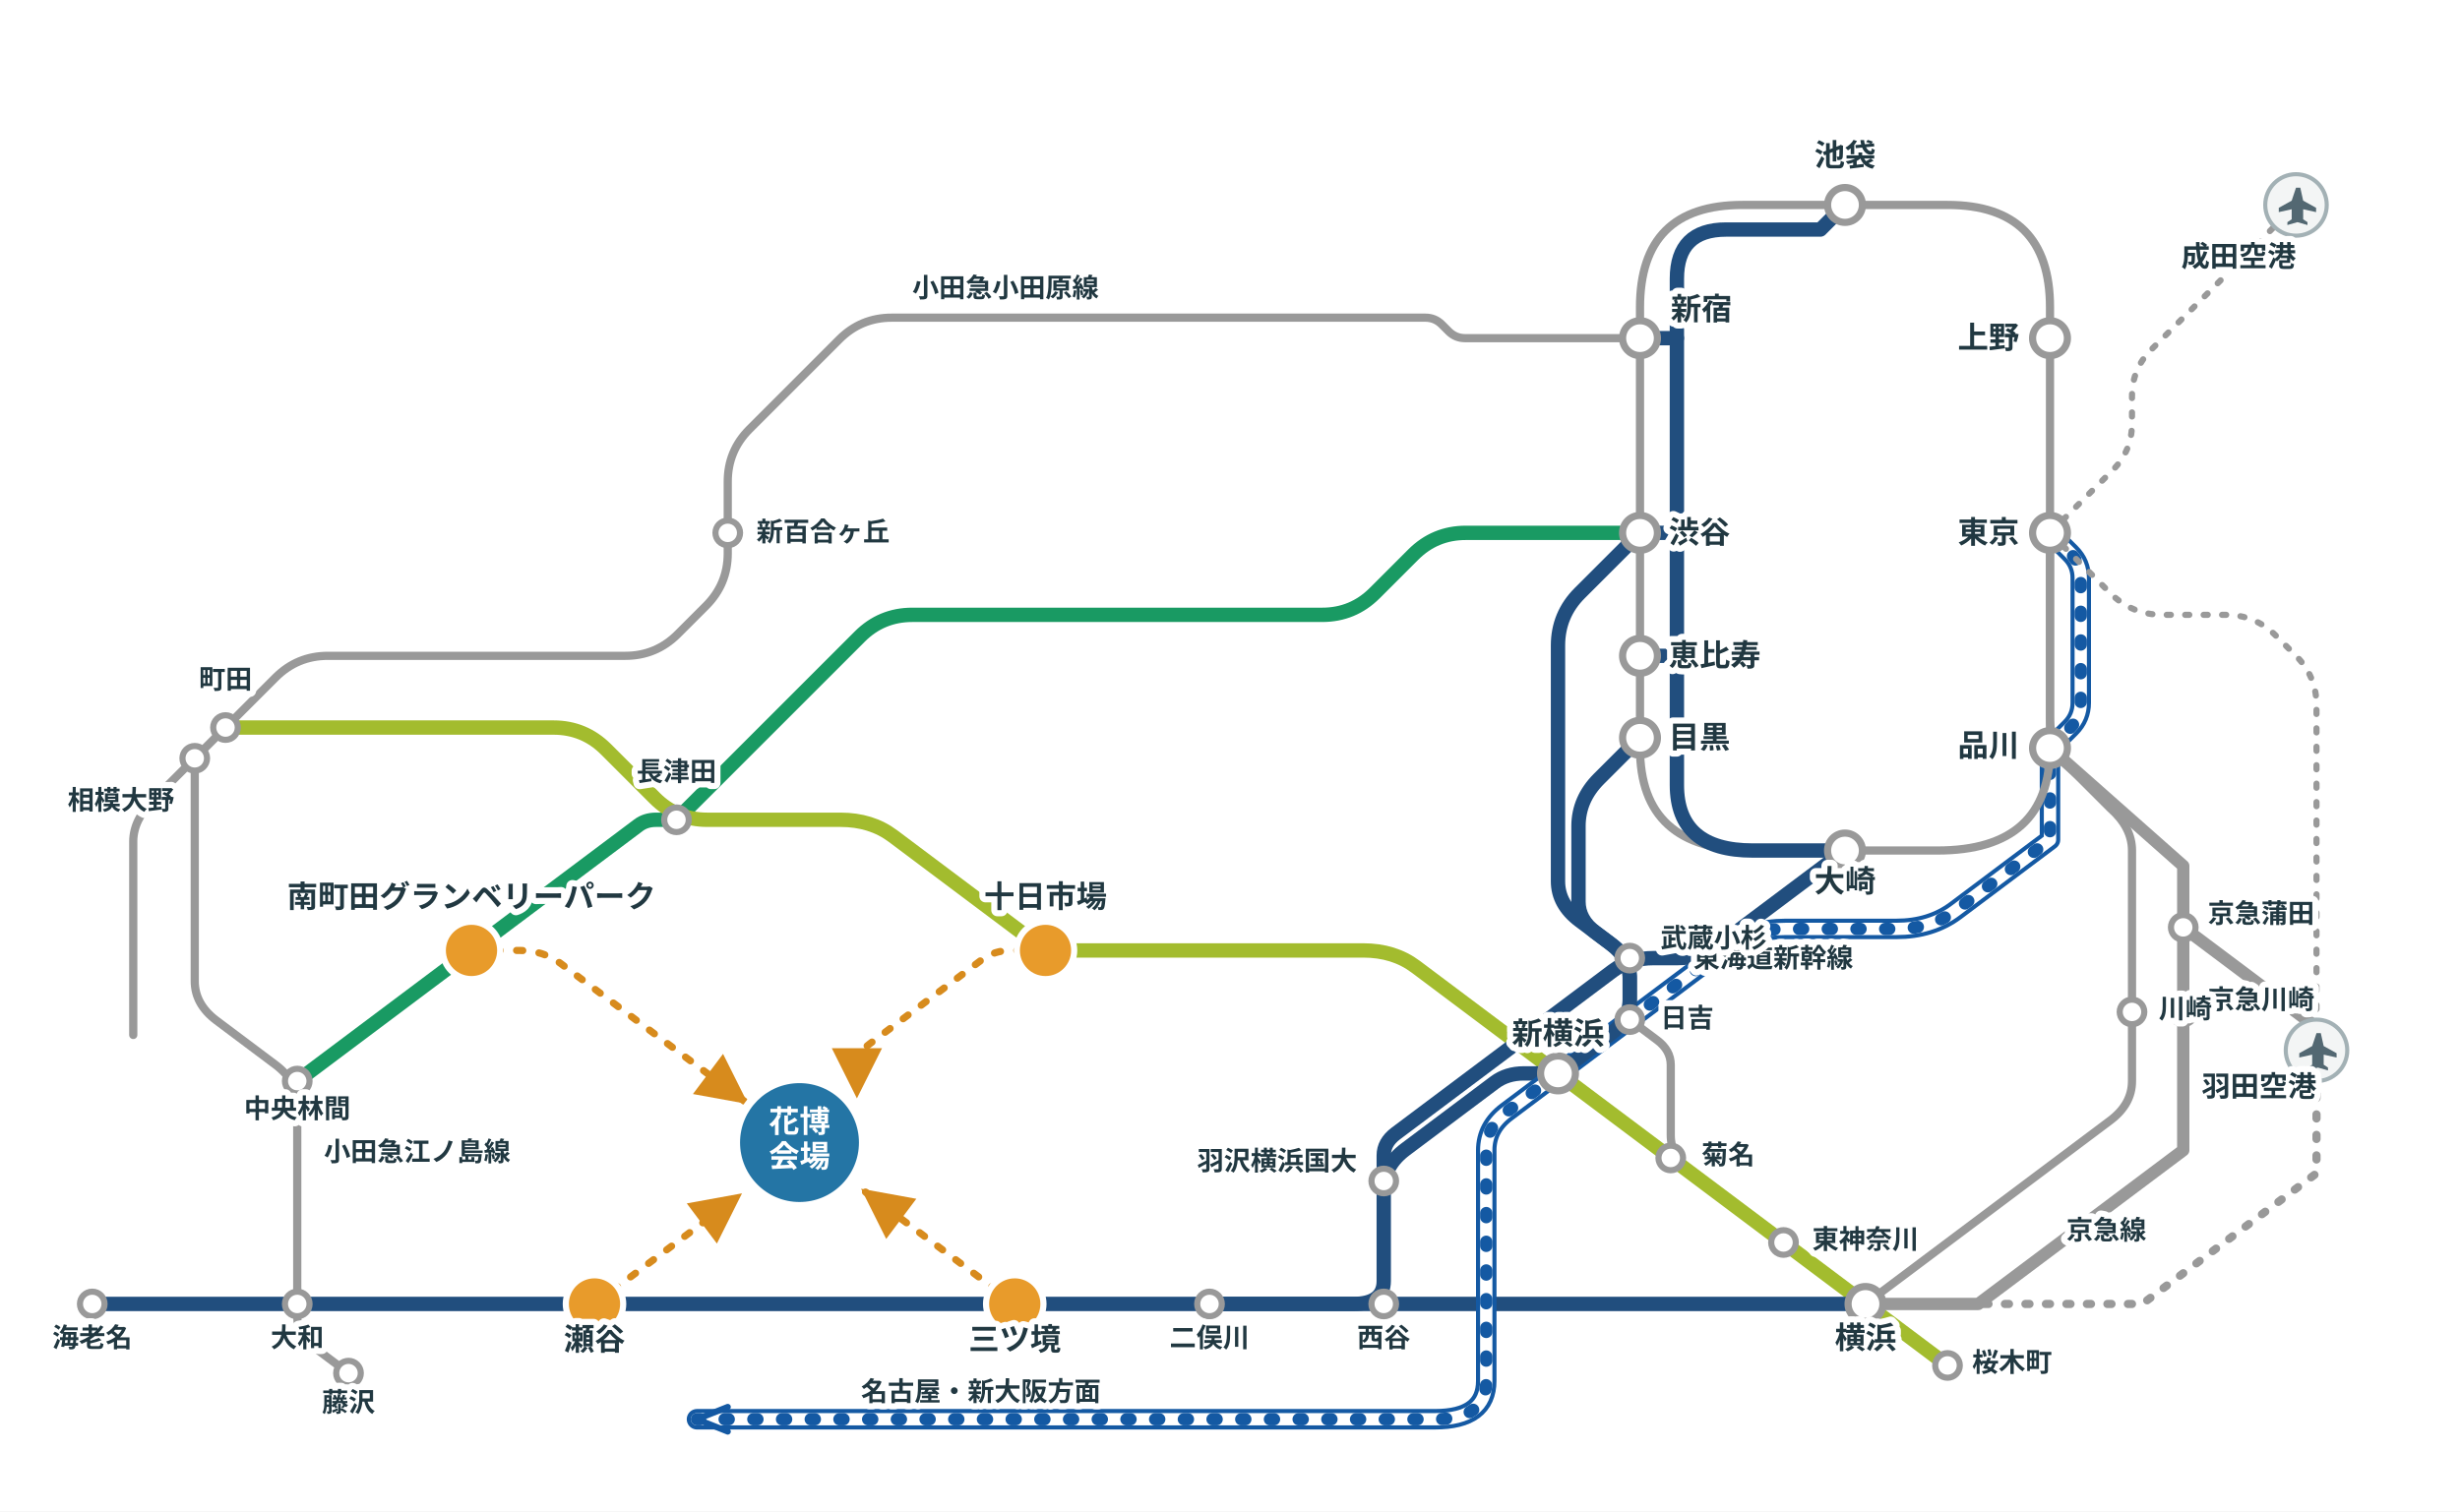
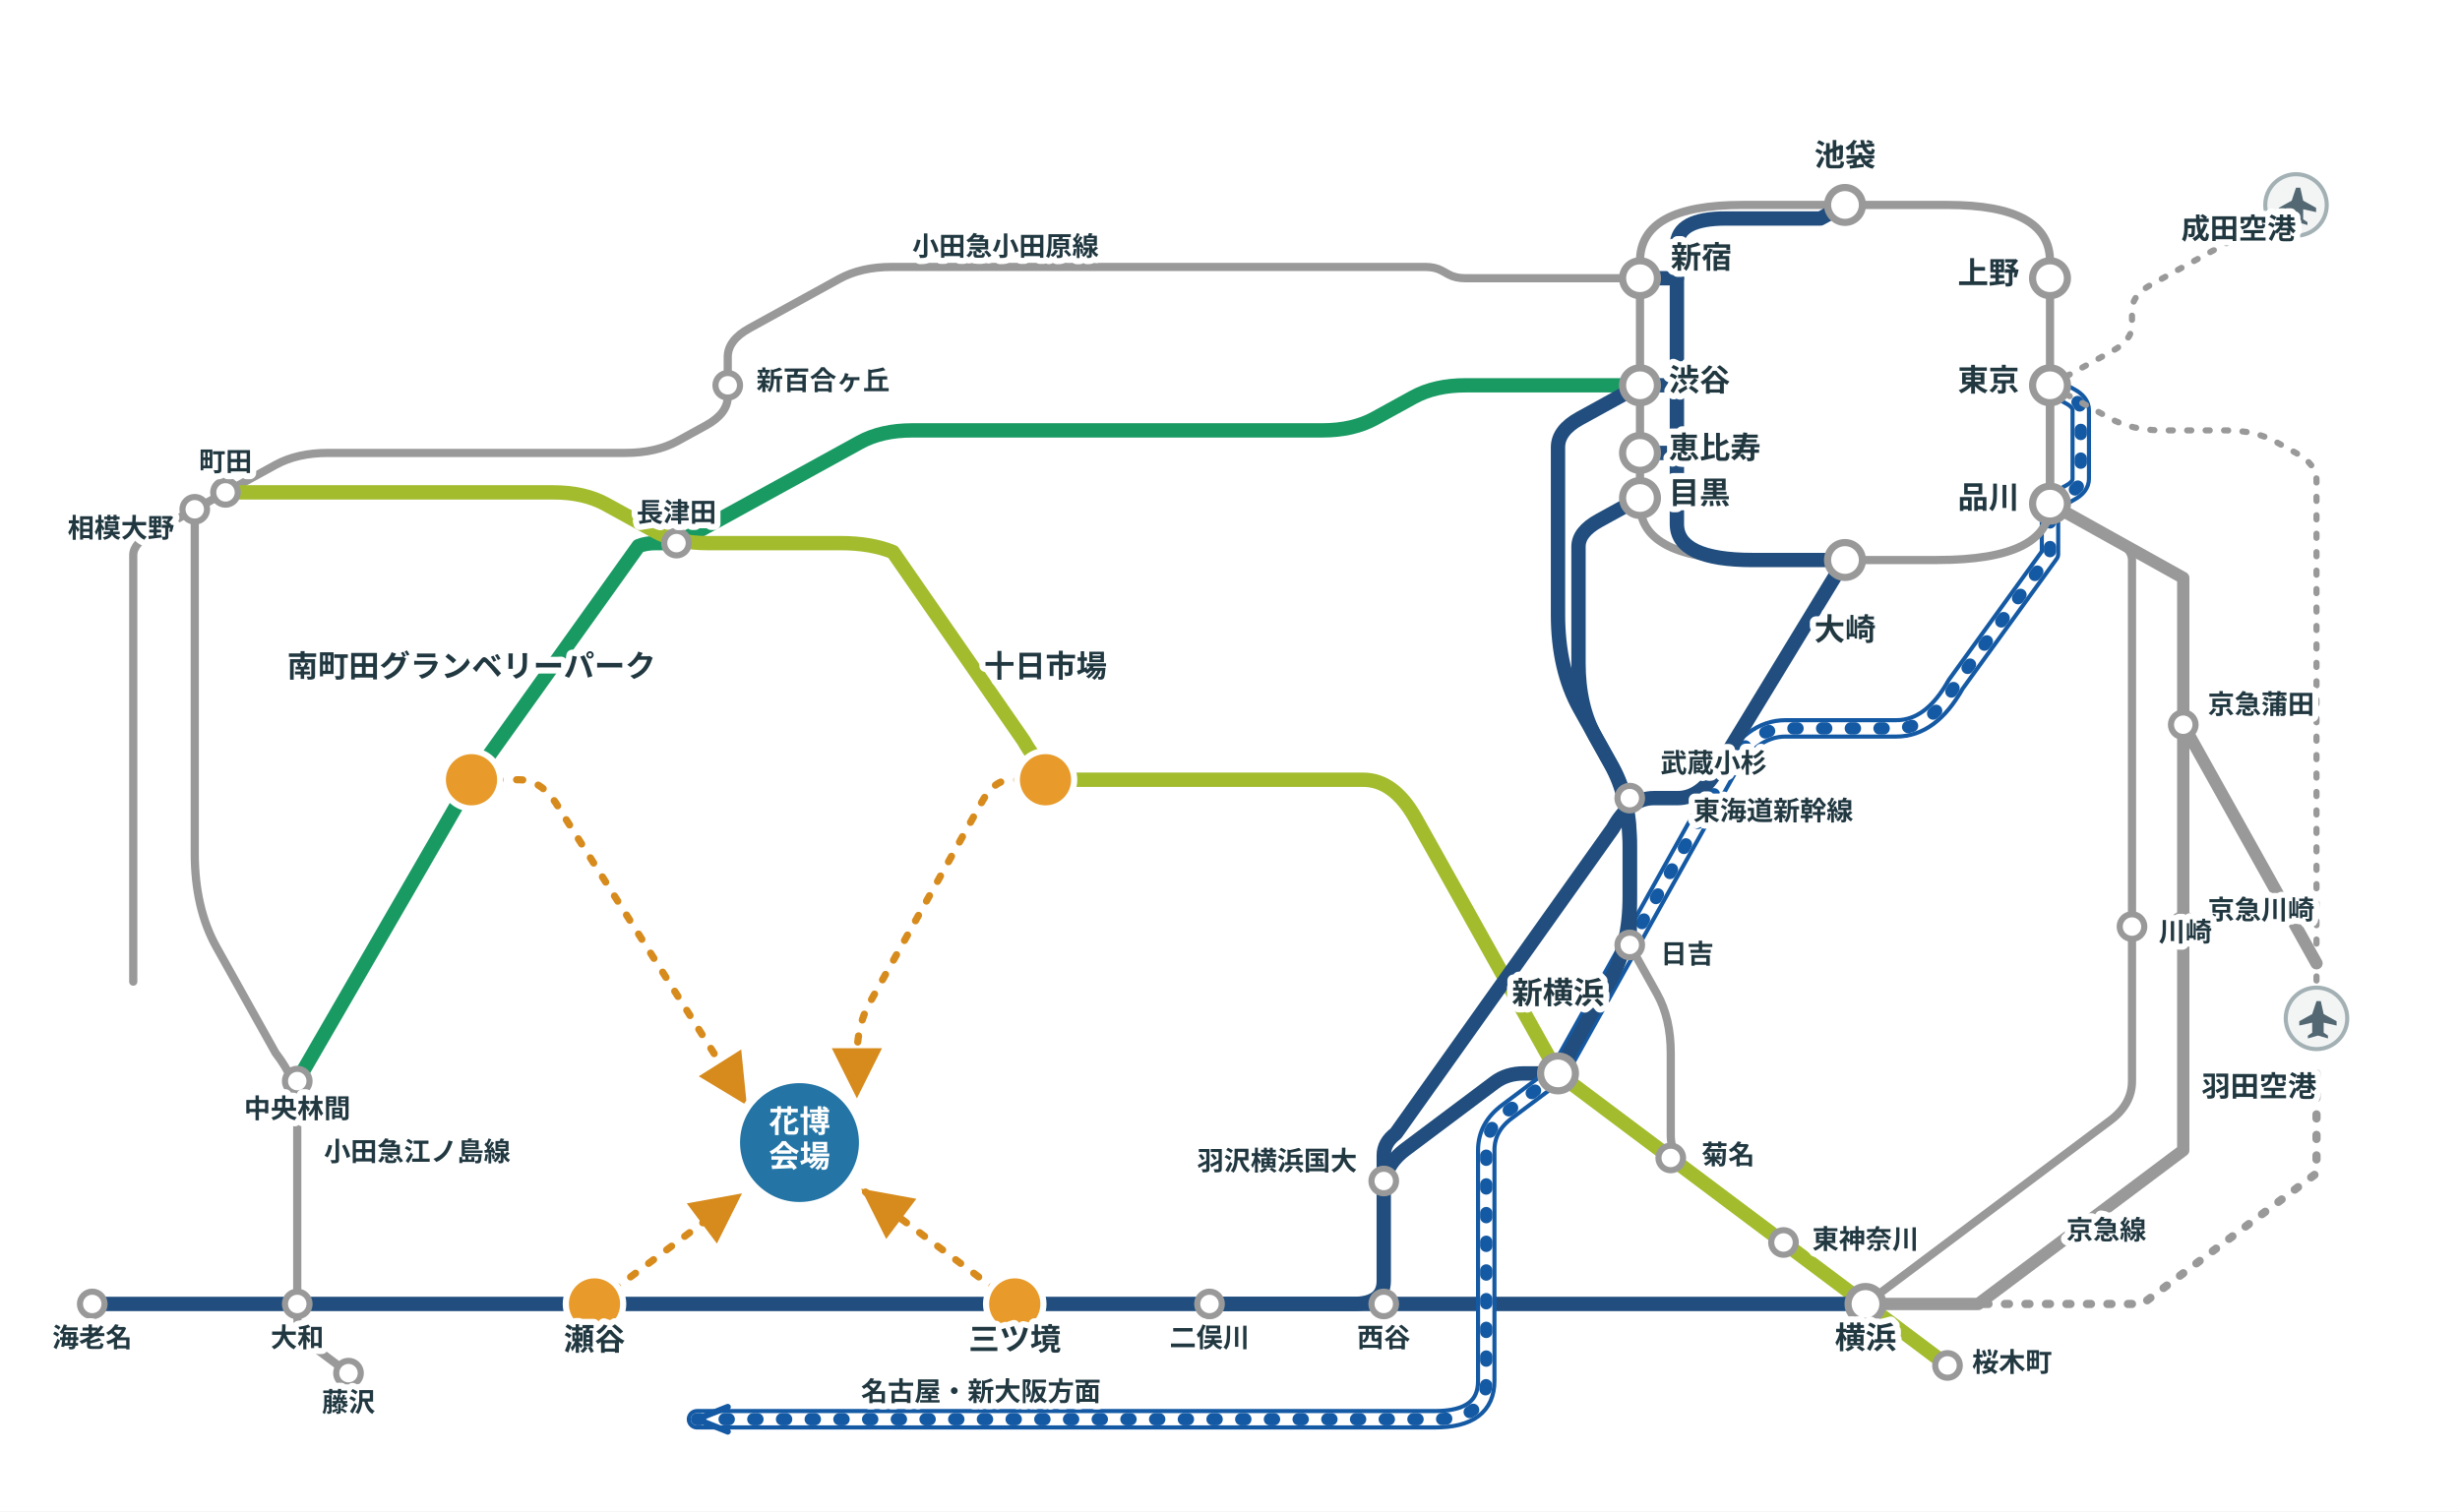
<svg xmlns="http://www.w3.org/2000/svg" id="diagram" viewBox="0 0 1200 737.5" role="img" aria-labelledby="map-title map-desc">
  <style>  .rail { fill: none; stroke-linejoin: round; stroke-linecap: round; }
  .label { font-size: 15px; font-weight: 700; fill: #213841; paint-order: stroke; stroke: #fff; stroke-width: 6px; stroke-linejoin: round; }
  .label.small { font-size: 13px; }
  .label.airport { font-size: 14px; }
  .legend-title { font-size: 16px; font-weight: 700; fill: #243a43; }
  .legend-label { font-size: 13px; fill: #3c5056; }
  .footnote { font-size: 12px; fill: #52676e; }
  .destination { font-size: 15px; font-weight: 700; fill: #fff; text-anchor: middle; }
</style>
  <defs>
    <marker id="arrow" viewBox="0 0 10 10" refX="9" refY="5" markerWidth="7" markerHeight="7" orient="auto-start-reverse">
      <path d="M0 0 L10 5 L0 10 Z" fill="#d78b1d" />
    </marker>
    <g id="plane" fill="#536872">
      <path d="M0 -12 L3 -12 L5 -3 L14 2 L14 5 L5 3 L5 10 L8 12 L8 14 L1 12 L-6 14 L-6 12 L-3 10 L-3 3 L-12 5 L-12 2 L-3 -3 Z" />
    </g>
  </defs>
  <rect width="1200" height="737.5" fill="#fff" />
  <g id="routes">
-     <path d="M 795 497.5 L 808.33 507.5 Q 815 512.5 815.00 519.57 L 815.00 553.75 Q 815 565 825.61 572.96 L 910 636.25" stroke="#999999" stroke-width="4" class="rail" />
-     <path d="M 95 370 L 110 355 L 134.39 330.61 Q 145 320 160.00 320 L 305.00 320 Q 320 320 330.61 309.39 L 344.39 295.61 Q 355 285 355.00 270 L 355.00 235 Q 355 220 365.61 209.39 L 409.39 165.61 Q 420 155 435.00 155 L 695.29 155 Q 700 155 703.33 158.33 L 706.67 161.67 Q 710 165 714.71 165 L 800 165" stroke="#999999" stroke-width="4" class="rail" />
-     <path d="M 95 370 L 75.00 390 Q 65 400 65.00 410.61 L 65 505" stroke="#999999" stroke-width="4" class="rail" />
-     <path d="M 95 370 L 95.00 478.75 Q 95 490 105.61 497.96 L 134.39 519.54 Q 145 527.5 145.00 538.75 L 145.00 642.41 Q 145 651.25 153.33 657.5 L 170 670" stroke="#999999" stroke-width="4" class="rail" />
-     <path d="M 1000 260 L 1000.00 350 Q 1000 365 1010.61 375.61 L 1029.39 394.39 Q 1040 403.75 1040.00 415 L 1040.00 527.5 Q 1040 538.75 1029.39 546.71 L 910 636.25" stroke="#999999" stroke-width="4" class="rail" />
-     <path d="M 760 523.75 L 842 462.25 Q 854 453.25 871 453.25 L 925 453.25 Q 942 453.25 954 444.25 L 1000 409.75 L 1000 365" stroke="#1459a3" stroke-width="10" class="rail" />
-     <path d="M 760 523.75 L 842 462.25 Q 854 453.25 871 453.25 L 925 453.25 Q 942 453.25 954 444.25 L 1000 409.75 L 1000 365" stroke="#fff" stroke-width="6" class="rail" />
-     <path d="M 760 523.75 L 842 462.25 Q 854 453.25 871 453.25 L 925 453.25 Q 942 453.25 954 444.25 L 1000 409.75 L 1000 365" stroke="#1459a3" stroke-width="6" stroke-dasharray="2 12" class="rail" />
-     <path d="M 1000 365 L 1010.00 355 Q 1015 350 1015.00 342.93 L 1015.00 282.07 Q 1015 275 1010.00 270 L 1000 260" stroke="#1459a3" stroke-width="10" class="rail" />
-     <path d="M 1000 365 L 1010.00 355 Q 1015 350 1015.00 342.93 L 1015.00 282.07 Q 1015 275 1010.00 270 L 1000 260" stroke="#fff" stroke-width="6" class="rail" />
-     <path d="M 1000 365 L 1010.00 355 Q 1015 350 1015.00 342.93 L 1015.00 282.07 Q 1015 275 1010.00 270 L 1000 260" stroke="#1459a3" stroke-width="6" stroke-dasharray="2 12" class="rail" />
-     <path d="M 1000 260 L 1030.57 229.43 Q 1040 220 1040.00 206.67 L 1040.00 193.33 Q 1040 180 1049.43 170.57 L 1120 100" stroke="#999999" stroke-width="3" class="rail" stroke-dasharray="2 7" />
-     <path d="M 1000 260 L 1029.39 289.39 Q 1040 300 1055.00 300 L 1085.86 300 Q 1100 300 1110.00 310 L 1120.00 320 Q 1130 330 1130.00 344.14 L 1130 512.5" stroke="#999999" stroke-width="3" class="rail" stroke-dasharray="2 7" />
-     <path d="M 850 100 H 950 Q 1000 100 1000 150 V 365 Q 1000 415 945 415 H 855 Q 800 415 800 365 V 150 Q 800 100 850 100 Z" stroke="#999999" stroke-width="4" class="rail" />
-     <path d="M 800 260 L 715.00 260 Q 700 260 689.39 270.61 L 670.61 289.39 Q 660 300 645.00 300 L 445.00 300 Q 430 300 419.39 310.61 L 333.54 396.46 Q 330 400 325.00 400 L 320.00 400 Q 315 400 311.46 402.66 L 230 463.75 L 145 527.5" stroke="#199a63" stroke-width="7" class="rail" />
-     <path d="M 110 355 L 270.00 355 Q 285 355 295.61 365.61 L 319.39 389.39 Q 330 400 345.00 400 L 410.00 400 Q 425 400 435.61 407.96 L 499.39 455.79 Q 510 463.75 525.00 463.75 L 665.00 463.75 Q 680 463.75 690.61 471.71 L 760 523.75 L 815 565 L 870 606.25 L 910 636.25 L 950 666.25" stroke="#a3bc2e" stroke-width="7" class="rail" />
+     <path d="M 795 461.07 L 808.33 484.95 Q 815 496.89 815.00 513.77 L 815.00 553.75 Q 815 565 825.61 572.96 L 910 636.25" stroke="#999999" stroke-width="4" class="rail" />
+     <path d="M 95 248.5 L 110 240.25 L 134.39 226.84 Q 145 221 160.00 221 L 305.00 221 Q 320 221 330.61 215.16 L 344.39 207.59 Q 355 201.75 355.00 193.5 L 355.00 174.25 Q 355 166 365.61 160.16 L 409.39 136.09 Q 420 130.25 435.00 130.25 L 695.29 130.25 Q 700 130.25 703.33 132.08 L 706.67 133.92 Q 710 135.75 714.71 135.75 L 800 135.75" stroke="#999999" stroke-width="4" class="rail" />
+     <path d="M 95 248.5 L 75.00 259.5 Q 65 265 65.00 270.84 L 65 478.98" stroke="#999999" stroke-width="4" class="rail" />
+     <path d="M 95 248.5 L 95.00 416.29 Q 95 443.16 105.61 462.16 L 134.39 513.7 Q 145 527.5 145.00 538.75 L 145.00 642.41 Q 145 651.25 153.33 657.5 L 170 670" stroke="#999999" stroke-width="4" class="rail" />
+     <path d="M 1000 188 L 1000.00 237.5 Q 1000 245.75 1010.61 251.59 L 1029.39 261.91 Q 1040 267.06 1040.00 273.25 L 1040.00 527.5 Q 1040 538.75 1029.39 546.71 L 910 636.25" stroke="#999999" stroke-width="4" class="rail" />
+     <path d="M 760 523.75 L 842 376.89 Q 854 355.4 871 355.4 L 925 355.4 Q 942 355.4 954 333.91 L 1000 270.36 L 1000 245.75" stroke="#1459a3" stroke-width="10" class="rail" />
+     <path d="M 760 523.75 L 842 376.89 Q 854 355.4 871 355.4 L 925 355.4 Q 942 355.4 954 333.91 L 1000 270.36 L 1000 245.75" stroke="#fff" stroke-width="6" class="rail" />
+     <path d="M 760 523.75 L 842 376.89 Q 854 355.4 871 355.4 L 925 355.4 Q 942 355.4 954 333.91 L 1000 270.36 L 1000 245.75" stroke="#1459a3" stroke-width="6" stroke-dasharray="2 12" class="rail" />
+     <path d="M 1000 245.75 L 1010.00 240.25 Q 1015 237.5 1015.00 233.61 L 1015.00 200.14 Q 1015 196.25 1010.00 193.5 L 1000 188" stroke="#1459a3" stroke-width="10" class="rail" />
+     <path d="M 1000 245.75 L 1010.00 240.25 Q 1015 237.5 1015.00 233.61 L 1015.00 200.14 Q 1015 196.25 1010.00 193.5 L 1000 188" stroke="#fff" stroke-width="6" class="rail" />
+     <path d="M 1000 245.75 L 1010.00 240.25 Q 1015 237.5 1015.00 233.61 L 1015.00 200.14 Q 1015 196.25 1010.00 193.5 L 1000 188" stroke="#1459a3" stroke-width="6" stroke-dasharray="2 12" class="rail" />
+     <path d="M 1000 188 L 1030.57 171.19 Q 1040 166 1040.00 158.67 L 1040.00 151.33 Q 1040 144 1049.43 138.81 L 1120 100" stroke="#999999" stroke-width="3" class="rail" stroke-dasharray="2 7" />
+     <path d="M 1000 188 L 1029.39 204.16 Q 1040 210 1055.00 210 L 1085.86 210 Q 1100 210 1110.00 215.5 L 1120.00 221 Q 1130 226.5 1130.00 234.28 L 1130 496.89" stroke="#999999" stroke-width="3" class="rail" stroke-dasharray="2 7" />
+     <path d="M 850 100 H 950 Q 1000 100 1000 127.5 V 245.75 Q 1000 273.25 945 273.25 H 855 Q 800 273.25 800 245.75 V 127.5 Q 800 100 850 100 Z" stroke="#999999" stroke-width="4" class="rail" />
+     <path d="M 800 188 L 715.00 188 Q 700 188 689.39 193.84 L 670.61 204.16 Q 660 210 645.00 210 L 445.00 210 Q 430 210 419.39 215.84 L 333.54 263.05 Q 330 265 325.00 265 L 320.00 265 Q 315 265 311.46 266.46 L 230 380.47 L 145 527.5" stroke="#199a63" stroke-width="7" class="rail" />
+     <path d="M 110 240.25 L 270.00 240.25 Q 285 240.25 295.61 246.09 L 319.39 259.16 Q 330 265 345.00 265 L 410.00 265 Q 425 265 435.61 269.38 L 499.39 361.46 Q 510 380.47 525.00 380.47 L 665.00 380.47 Q 680 380.47 690.61 399.48 L 760 523.75 L 815 565 L 870 606.25 L 910 636.25 L 950 666.25" stroke="#a3bc2e" stroke-width="7" class="rail" />
    <path d="M 45 636.25 L 145 636.25 L 290 636.25 L 495 636.25 L 590 636.25 L 675 636.25 L 910 636.25" stroke="#214e7e" stroke-width="7" class="rail" />
    <path d="M 590 636.25 L 660.00 636.25 Q 675 636.25 675.00 625 L 675.00 580 Q 675 568.75 685.61 560.79 L 729.11 528.17 Q 735 523.75 743.33 523.75 L 760 523.75" stroke="#214e7e" stroke-width="7" class="rail" />
-     <path d="M 760 523.75 L 785.57 504.57 Q 795 497.5 795.00 487.5 L 795.00 477.5 Q 795 467.5 785.57 460.43 L 770.61 449.21 Q 760 441.25 760.00 430 L 760.00 315 Q 760 300 770.61 289.39 L 800 260" stroke="#214e7e" stroke-width="7" class="rail" />
-     <path d="M 795 497.5 L 795.00 476.34 Q 795 467.5 786.67 461.25 L 778.33 455 Q 770 448.75 770.00 439.91 L 770.00 403.11 Q 770 390 780.00 380 L 800 360" stroke="#214e7e" stroke-width="7" class="rail" />
-     <path d="M 675 576.25 L 675.00 563.75 Q 675 557.5 680.89 553.08 L 786.75 473.69 Q 795 467.5 806.67 467.5 L 818.33 467.5 Q 830 467.5 838.25 461.31 L 900 415" stroke="#214e7e" stroke-width="7" class="rail" />
-     <path d="M 900 415 H 855 Q 818 415 818 383 V 136 Q 818 112 842 112 H 888 L 900 100" stroke="#214e7e" stroke-width="7" class="rail" />
-     <path d="M 818 320 L 800 320" stroke="#214e7e" stroke-width="7" class="rail" />
-     <path d="M 818 260 L 800 260" stroke="#214e7e" stroke-width="7" class="rail" />
-     <path d="M 818 165 L 800 165" stroke="#214e7e" stroke-width="7" class="rail" />
-     <path d="M 1000 365 L 1065 422.5 L 1065 452.5 L 1065 493.75 L 1065 561.25 L 965 636.25 L 910 636.25 M 1065 452.5 L 1130 501.25" stroke="#999999" stroke-width="6" class="rail" />
+     <path d="M 760 523.75 L 785.57 477.95 Q 795 461.07 795.00 437.19 L 795.00 413.31 Q 795 389.43 785.57 372.54 L 770.61 345.75 Q 760 326.74 760.00 299.88 L 760.00 218.25 Q 760 210 770.61 204.16 L 800 188" stroke="#214e7e" stroke-width="7" class="rail" />
+     <path d="M 795 461.07 L 795.00 410.54 Q 795 389.43 786.67 374.5 L 778.33 359.58 Q 770 344.65 770.00 323.54 L 770.00 266.71 Q 770 259.5 780.00 254 L 800 243" stroke="#214e7e" stroke-width="7" class="rail" />
+     <path d="M 675 576.25 L 675.00 563.75 Q 675 557.5 680.89 553.08 L 786.75 404.21 Q 795 389.43 806.67 389.43 L 818.33 389.43 Q 830 389.43 838.25 374.65 L 900 273.25" stroke="#214e7e" stroke-width="7" class="rail" />
+     <path d="M 900 273.25 H 855 Q 818 273.25 818 255.65 V 119.8 Q 818 106.6 842 106.6 H 888 L 900 100" stroke="#214e7e" stroke-width="7" class="rail" />
+     <path d="M 818 221 L 800 221" stroke="#214e7e" stroke-width="7" class="rail" />
+     <path d="M 818 188 L 800 188" stroke="#214e7e" stroke-width="7" class="rail" />
+     <path d="M 818 135.75 L 800 135.75" stroke="#214e7e" stroke-width="7" class="rail" />
+     <path d="M 1000 245.75 L 1065 281.97 L 1065 353.61 L 1065 452.11 L 1065 561.25 L 965 636.25 L 910 636.25 M 1065 353.61 L 1130 470.02" stroke="#999999" stroke-width="6" class="rail" />
    <path d="M 1130 523.75 L 1130 572.5 L 1045 636.25 L 910 636.25" stroke="#999999" stroke-width="4" stroke-dasharray="2 8" class="rail" />
  </g>
  <g id="shinkansen-west">
    <path d="M 760 523.75 L 735 542.5 Q 725 550 725 561.25 L 725 673.75 Q 725 692.5 700 692.5 L 340 692.5" stroke="#1459a3" stroke-width="10" class="rail" />
    <path d="M 760 523.75 L 735 542.5 Q 725 550 725 561.25 L 725 673.75 Q 725 692.5 700 692.5 L 340 692.5" stroke="#fff" stroke-width="6" class="rail" />
    <path d="M 760 523.75 L 735 542.5 Q 725 550 725 561.25 L 725 673.75 Q 725 692.5 700 692.5 L 340 692.5" stroke="#1459a3" stroke-width="6" stroke-dasharray="2 12" class="rail" />
    <path d="M 340 692.5 L 355 686.5 M 340 692.5 L 355 698.5" fill="none" stroke="#1459a3" stroke-width="3" stroke-linecap="round" />
  </g>
  <g id="shuttles">
-     <path d="M 230 463.75 L 253.33 463.75 Q 265 463.75 273.25 469.94 L 363 537.25" fill="none" stroke="#d78b1d" stroke-width="3.5" stroke-dasharray="3 8" stroke-linecap="round" marker-end="url(#arrow)" />
-     <path d="M 510 463.75 L 493.33 463.75 Q 485 463.75 479.11 468.17 L 424.13 509.4 Q 418 514 418.00 520.5 L 418 533.5" fill="none" stroke="#d78b1d" stroke-width="3.5" stroke-dasharray="3 8" stroke-linecap="round" marker-end="url(#arrow)" />
+     <path d="M 230 380.47 L 253.33 380.47 Q 265 380.47 273.25 395.25 L 363 537.25" fill="none" stroke="#d78b1d" stroke-width="3.5" stroke-dasharray="3 8" stroke-linecap="round" marker-end="url(#arrow)" />
+     <path d="M 510 380.47 L 493.33 380.47 Q 485 380.47 479.11 391.03 L 424.13 489.48 Q 418 500.47 418.00 515.99 L 418 533.5" fill="none" stroke="#d78b1d" stroke-width="3.5" stroke-dasharray="3 8" stroke-linecap="round" marker-end="url(#arrow)" />
    <path d="M 290 636.25 L 360 583.75" fill="none" stroke="#d78b1d" stroke-width="3.5" stroke-dasharray="3 8" stroke-linecap="round" marker-end="url(#arrow)" />
    <path d="M 495 636.25 L 422 581.5" fill="none" stroke="#d78b1d" stroke-width="3.5" stroke-dasharray="3 8" stroke-linecap="round" marker-end="url(#arrow)" />
  </g>
  <g id="stations">
-     <circle cx="1065" cy="452.5" r="6" fill="#fff" stroke="#999999" stroke-width="3" />
-     <circle cx="1065" cy="493.75" r="6" fill="#fff" stroke="#999999" stroke-width="3" />
+     <circle cx="1065" cy="353.61" r="6" fill="#fff" stroke="#999999" stroke-width="3" />
+     <circle cx="1065" cy="452.11" r="6" fill="#fff" stroke="#999999" stroke-width="3" />
    <circle cx="900" cy="100" r="8.5" fill="#fff" stroke="#999999" stroke-width="3.5" />
-     <circle cx="800" cy="165" r="8.5" fill="#fff" stroke="#999999" stroke-width="3.5" />
-     <circle cx="800" cy="260" r="8.5" fill="#fff" stroke="#999999" stroke-width="3.5" />
-     <circle cx="800" cy="320" r="8.5" fill="#fff" stroke="#999999" stroke-width="3.5" />
-     <circle cx="800" cy="360" r="8.5" fill="#fff" stroke="#999999" stroke-width="3.5" />
-     <circle cx="900" cy="415" r="8.5" fill="#fff" stroke="#999999" stroke-width="3.5" />
-     <circle cx="1000" cy="365" r="8.5" fill="#fff" stroke="#999999" stroke-width="3.5" />
-     <circle cx="1000" cy="260" r="8.5" fill="#fff" stroke="#999999" stroke-width="3.5" />
-     <circle cx="1000" cy="165" r="8.5" fill="#fff" stroke="#999999" stroke-width="3.5" />
+     <circle cx="800" cy="135.75" r="8.5" fill="#fff" stroke="#999999" stroke-width="3.5" />
+     <circle cx="800" cy="188" r="8.5" fill="#fff" stroke="#999999" stroke-width="3.5" />
+     <circle cx="800" cy="221" r="8.5" fill="#fff" stroke="#999999" stroke-width="3.5" />
+     <circle cx="800" cy="243" r="8.5" fill="#fff" stroke="#999999" stroke-width="3.5" />
+     <circle cx="900" cy="273.25" r="8.5" fill="#fff" stroke="#999999" stroke-width="3.5" />
+     <circle cx="1000" cy="245.75" r="8.5" fill="#fff" stroke="#999999" stroke-width="3.5" />
+     <circle cx="1000" cy="188" r="8.5" fill="#fff" stroke="#999999" stroke-width="3.5" />
+     <circle cx="1000" cy="135.75" r="8.5" fill="#fff" stroke="#999999" stroke-width="3.5" />
    <circle cx="760" cy="523.75" r="8.5" fill="#fff" stroke="#999999" stroke-width="3.5" />
    <circle cx="910" cy="636.25" r="8.5" fill="#fff" stroke="#999999" stroke-width="3.5" />
-     <circle cx="110" cy="355" r="6" fill="#fff" stroke="#999999" stroke-width="3" />
-     <circle cx="330" cy="400" r="6" fill="#fff" stroke="#999999" stroke-width="3" />
+     <circle cx="110" cy="240.25" r="6" fill="#fff" stroke="#999999" stroke-width="3" />
+     <circle cx="330" cy="265" r="6" fill="#fff" stroke="#999999" stroke-width="3" />
    <circle cx="145" cy="527.5" r="6" fill="#fff" stroke="#999999" stroke-width="3" />
    <circle cx="45" cy="636.25" r="6" fill="#fff" stroke="#999999" stroke-width="3" />
    <circle cx="145" cy="636.25" r="6" fill="#fff" stroke="#999999" stroke-width="3" />
    <circle cx="590" cy="636.25" r="6" fill="#fff" stroke="#999999" stroke-width="3" />
    <circle cx="675" cy="636.25" r="6" fill="#fff" stroke="#999999" stroke-width="3" />
    <circle cx="675" cy="576.25" r="6" fill="#fff" stroke="#999999" stroke-width="3" />
    <circle cx="815" cy="565" r="6" fill="#fff" stroke="#999999" stroke-width="3" />
    <circle cx="870" cy="606.25" r="6" fill="#fff" stroke="#999999" stroke-width="3" />
    <circle cx="950" cy="666.25" r="6" fill="#fff" stroke="#999999" stroke-width="3" />
-     <circle cx="795" cy="467.5" r="6" fill="#fff" stroke="#999999" stroke-width="3" />
-     <circle cx="795" cy="497.5" r="6" fill="#fff" stroke="#999999" stroke-width="3" />
-     <circle cx="1040" cy="493.75" r="6" fill="#fff" stroke="#999999" stroke-width="3" />
-     <circle cx="95" cy="370" r="6" fill="#fff" stroke="#999999" stroke-width="3" />
-     <circle cx="355" cy="260" r="6" fill="#fff" stroke="#999999" stroke-width="3" />
+     <circle cx="795" cy="389.43" r="6" fill="#fff" stroke="#999999" stroke-width="3" />
+     <circle cx="795" cy="461.07" r="6" fill="#fff" stroke="#999999" stroke-width="3" />
+     <circle cx="1040" cy="452.11" r="6" fill="#fff" stroke="#999999" stroke-width="3" />
+     <circle cx="95" cy="248.5" r="6" fill="#fff" stroke="#999999" stroke-width="3" />
+     <circle cx="355" cy="188" r="6" fill="#fff" stroke="#999999" stroke-width="3" />
    <circle cx="170" cy="670" r="6" fill="#fff" stroke="#999999" stroke-width="3" />
-     <circle cx="230" cy="463.75" r="14" fill="#e89b2b" stroke="#fff" stroke-width="3" />
-     <circle cx="510" cy="463.75" r="14" fill="#e89b2b" stroke="#fff" stroke-width="3" />
+     <circle cx="230" cy="380.47" r="14" fill="#e89b2b" stroke="#fff" stroke-width="3" />
+     <circle cx="510" cy="380.47" r="14" fill="#e89b2b" stroke="#fff" stroke-width="3" />
    <circle cx="290" cy="636.25" r="14" fill="#e89b2b" stroke="#fff" stroke-width="3" />
    <circle cx="495" cy="636.25" r="14" fill="#e89b2b" stroke="#fff" stroke-width="3" />
    <circle cx="390" cy="557.5" r="31" fill="#2475a5" stroke="#fff" stroke-width="4" />
    <circle cx="1120" cy="100" r="15" fill="#f3f5f5" stroke="#a3b1b5" stroke-width="2" />
    <use href="#plane" transform="translate(1120,100) scale(.7)" />
-     <circle cx="1130" cy="512.5" r="15" fill="#f3f5f5" stroke="#a3b1b5" stroke-width="2" />
-     <use href="#plane" transform="translate(1130,512.5) scale(.7)" />
+     <circle cx="1130" cy="496.89" r="15" fill="#f3f5f5" stroke="#a3b1b5" stroke-width="2" />
+     <use href="#plane" transform="translate(1130,496.89) scale(.7)" />
  </g>
  <g id="labels">
-     <text x="1077" y="450.25" class="label small">京急蒲田</text>
-     <text x="1077" y="492.25" class="label small">京急川崎</text>
+     <text x="1077" y="348.24" class="label small">京急蒲田</text>
+     <text x="1077" y="448.53" class="label small">京急川崎</text>
    <text x="1008" y="604.75" class="label small" fill="#999999">京急線</text>
-     <text x="826" y="472" class="label small">東海道新幹線</text>
+     <text x="826" y="400.17" class="label small">東海道新幹線</text>
    <text x="420" y="683.5" class="label small">名古屋・新大阪方面</text>
    <text x="900" y="81" text-anchor="middle" class="label">池袋</text>
-     <text x="815" y="156" text-anchor="start" class="label">新宿</text>
-     <text x="814" y="265" text-anchor="start" class="label">渋谷</text>
-     <text x="814" y="325" text-anchor="start" class="label">恵比寿</text>
-     <text x="814" y="365" text-anchor="start" class="label">目黒</text>
-     <text x="900" y="435.25" text-anchor="middle" class="label">大崎</text>
-     <text x="985" y="369" text-anchor="end" class="label">品川</text>
-     <text x="985" y="265" text-anchor="end" class="label">東京</text>
-     <text x="985" y="170" text-anchor="end" class="label">上野</text>
-     <text x="760" y="509.5" text-anchor="middle" class="label">新横浜</text>
+     <text x="815" y="130.8" text-anchor="start" class="label">新宿</text>
+     <text x="814" y="190.75" text-anchor="start" class="label">渋谷</text>
+     <text x="814" y="223.75" text-anchor="start" class="label">恵比寿</text>
+     <text x="814" y="245.75" text-anchor="start" class="label">目黒</text>
+     <text x="900" y="312.42" text-anchor="middle" class="label">大崎</text>
+     <text x="985" y="247.95" text-anchor="end" class="label">品川</text>
+     <text x="985" y="190.75" text-anchor="end" class="label">東京</text>
+     <text x="985" y="138.5" text-anchor="end" class="label">上野</text>
+     <text x="760" y="489.72" text-anchor="middle" class="label">新横浜</text>
    <text x="910" y="658" text-anchor="middle" class="label">横浜</text>
-     <text x="110" y="336" text-anchor="middle" class="label small">町田</text>
-     <text x="330" y="381" text-anchor="middle" class="label small">長津田</text>
+     <text x="110" y="229.8" text-anchor="middle" class="label small">町田</text>
+     <text x="330" y="254.55" text-anchor="middle" class="label small">長津田</text>
    <text x="145" y="545.5" text-anchor="middle" class="label small">中央林間</text>
    <text x="45" y="657.25" text-anchor="middle" class="label small">海老名</text>
    <text x="145" y="657.25" text-anchor="middle" class="label small">大和</text>
    <text x="590" y="657.25" text-anchor="middle" class="label small">二俣川</text>
    <text x="675" y="657.25" text-anchor="middle" class="label small">西谷</text>
    <text x="662" y="571" text-anchor="end" class="label small">羽沢横浜国大</text>
    <text x="830" y="568" text-anchor="start" class="label small">菊名</text>
    <text x="884" y="609.25" text-anchor="start" class="label small">東神奈川</text>
    <text x="962" y="669.25" text-anchor="start" class="label small">桜木町</text>
-     <text x="810" y="462.25" text-anchor="start" class="label small">武蔵小杉</text>
-     <text x="810" y="501.25" text-anchor="start" class="label small">日吉</text>
-     <text x="1053" y="496.75" text-anchor="start" class="label small">川崎</text>
-     <text x="85" y="395" text-anchor="end" class="label small">相模大野</text>
-     <text x="369" y="264" text-anchor="start" class="label small">新百合ヶ丘</text>
+     <text x="810" y="376.89" text-anchor="start" class="label small">武蔵小杉</text>
+     <text x="810" y="470.02" text-anchor="start" class="label small">日吉</text>
+     <text x="1053" y="459.28" text-anchor="start" class="label small">川崎</text>
+     <text x="85" y="262.25" text-anchor="end" class="label small">相模大野</text>
+     <text x="369" y="190.2" text-anchor="start" class="label small">新百合ヶ丘</text>
    <text x="170" y="688.75" text-anchor="middle" class="label small">藤沢</text>
-     <text x="230" y="442.75" text-anchor="middle" class="label">南町田グランベリーパーク</text>
-     <text x="510" y="442.75" text-anchor="middle" class="label">十日市場</text>
+     <text x="230" y="330.33" text-anchor="middle" class="label">南町田グランベリーパーク</text>
+     <text x="510" y="330.33" text-anchor="middle" class="label">十日市場</text>
    <text x="290" y="658.75" text-anchor="middle" class="label">瀬谷</text>
    <text x="495" y="658.75" text-anchor="middle" class="label">三ツ境</text>
-     <text x="445" y="145" class="label small">小田急小田原線</text>
+     <text x="445" y="124.75" class="label small">小田急小田原線</text>
    <text x="158" y="566.5" class="label small">小田急江ノ島線</text>
    <text x="390" y="552.5" class="destination">花博</text>
    <text x="390" y="569.5" class="destination">会場</text>
-     <text x="1120" y="130" text-anchor="end" class="label airport">成田空港</text>
+     <text x="1120" y="116.5" text-anchor="end" class="label airport">成田空港</text>
    <text x="1130" y="535" text-anchor="end" class="label airport">羽田空港</text>
  </g>
</svg>
